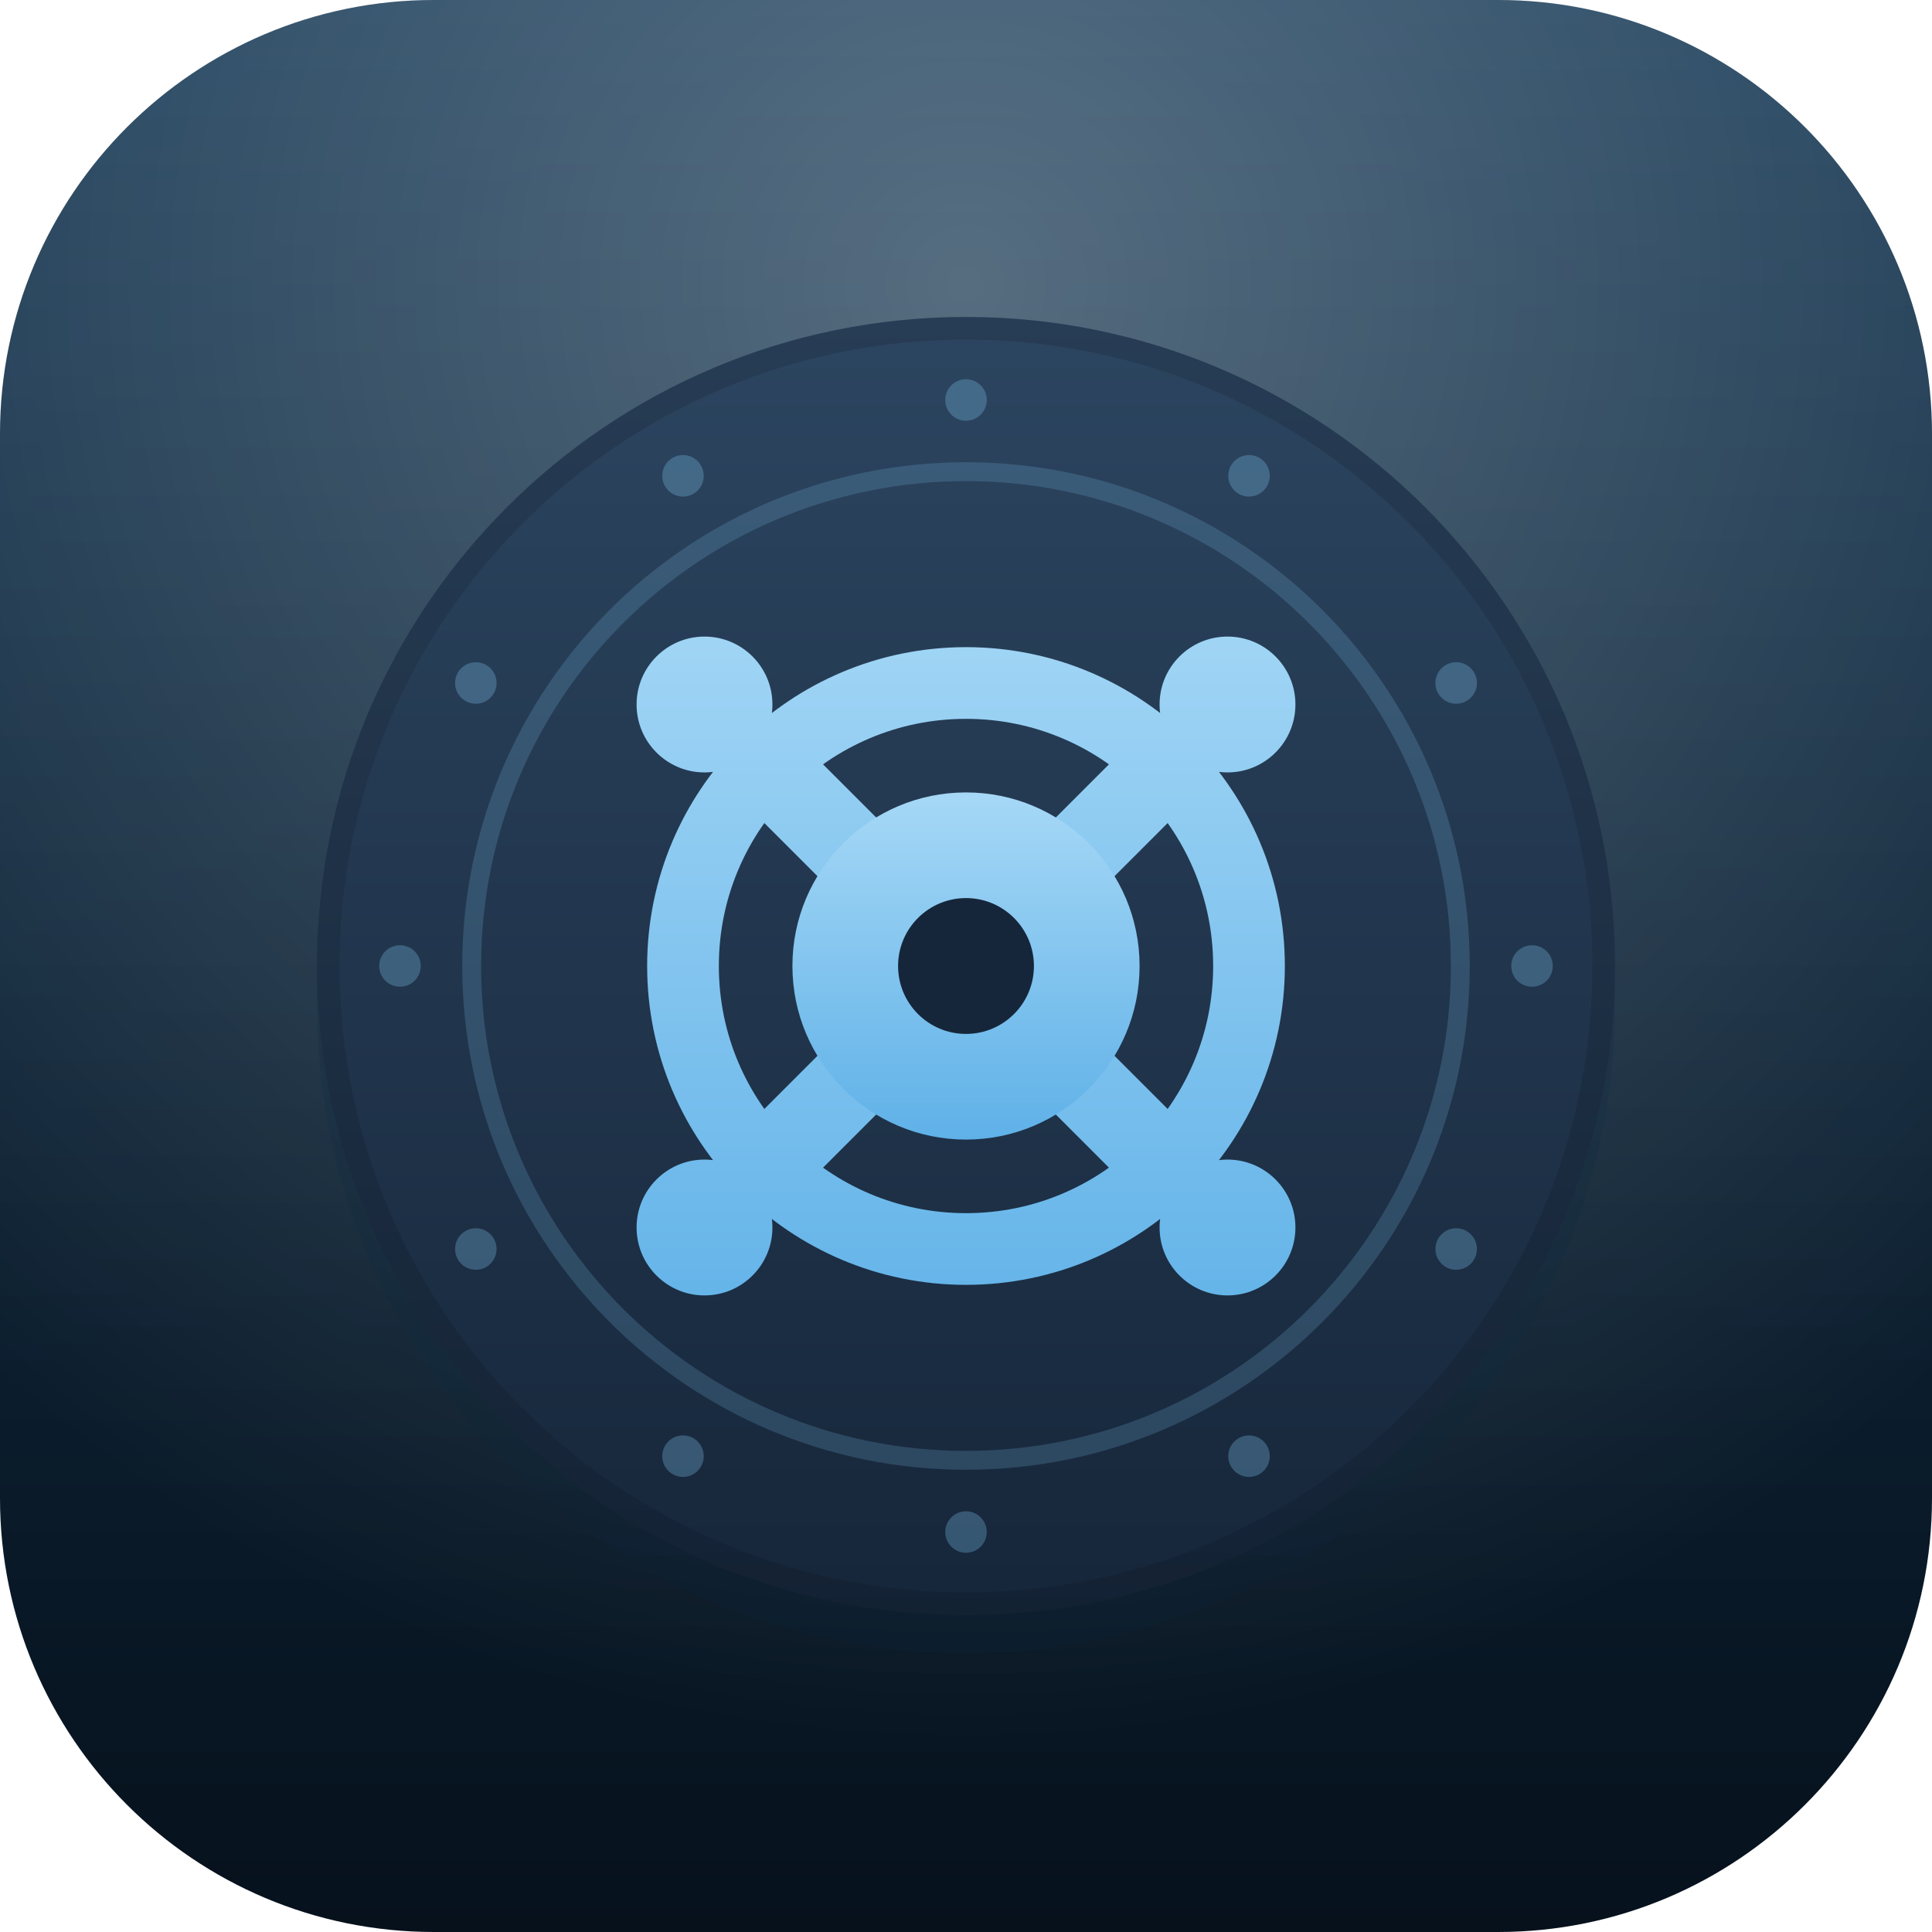
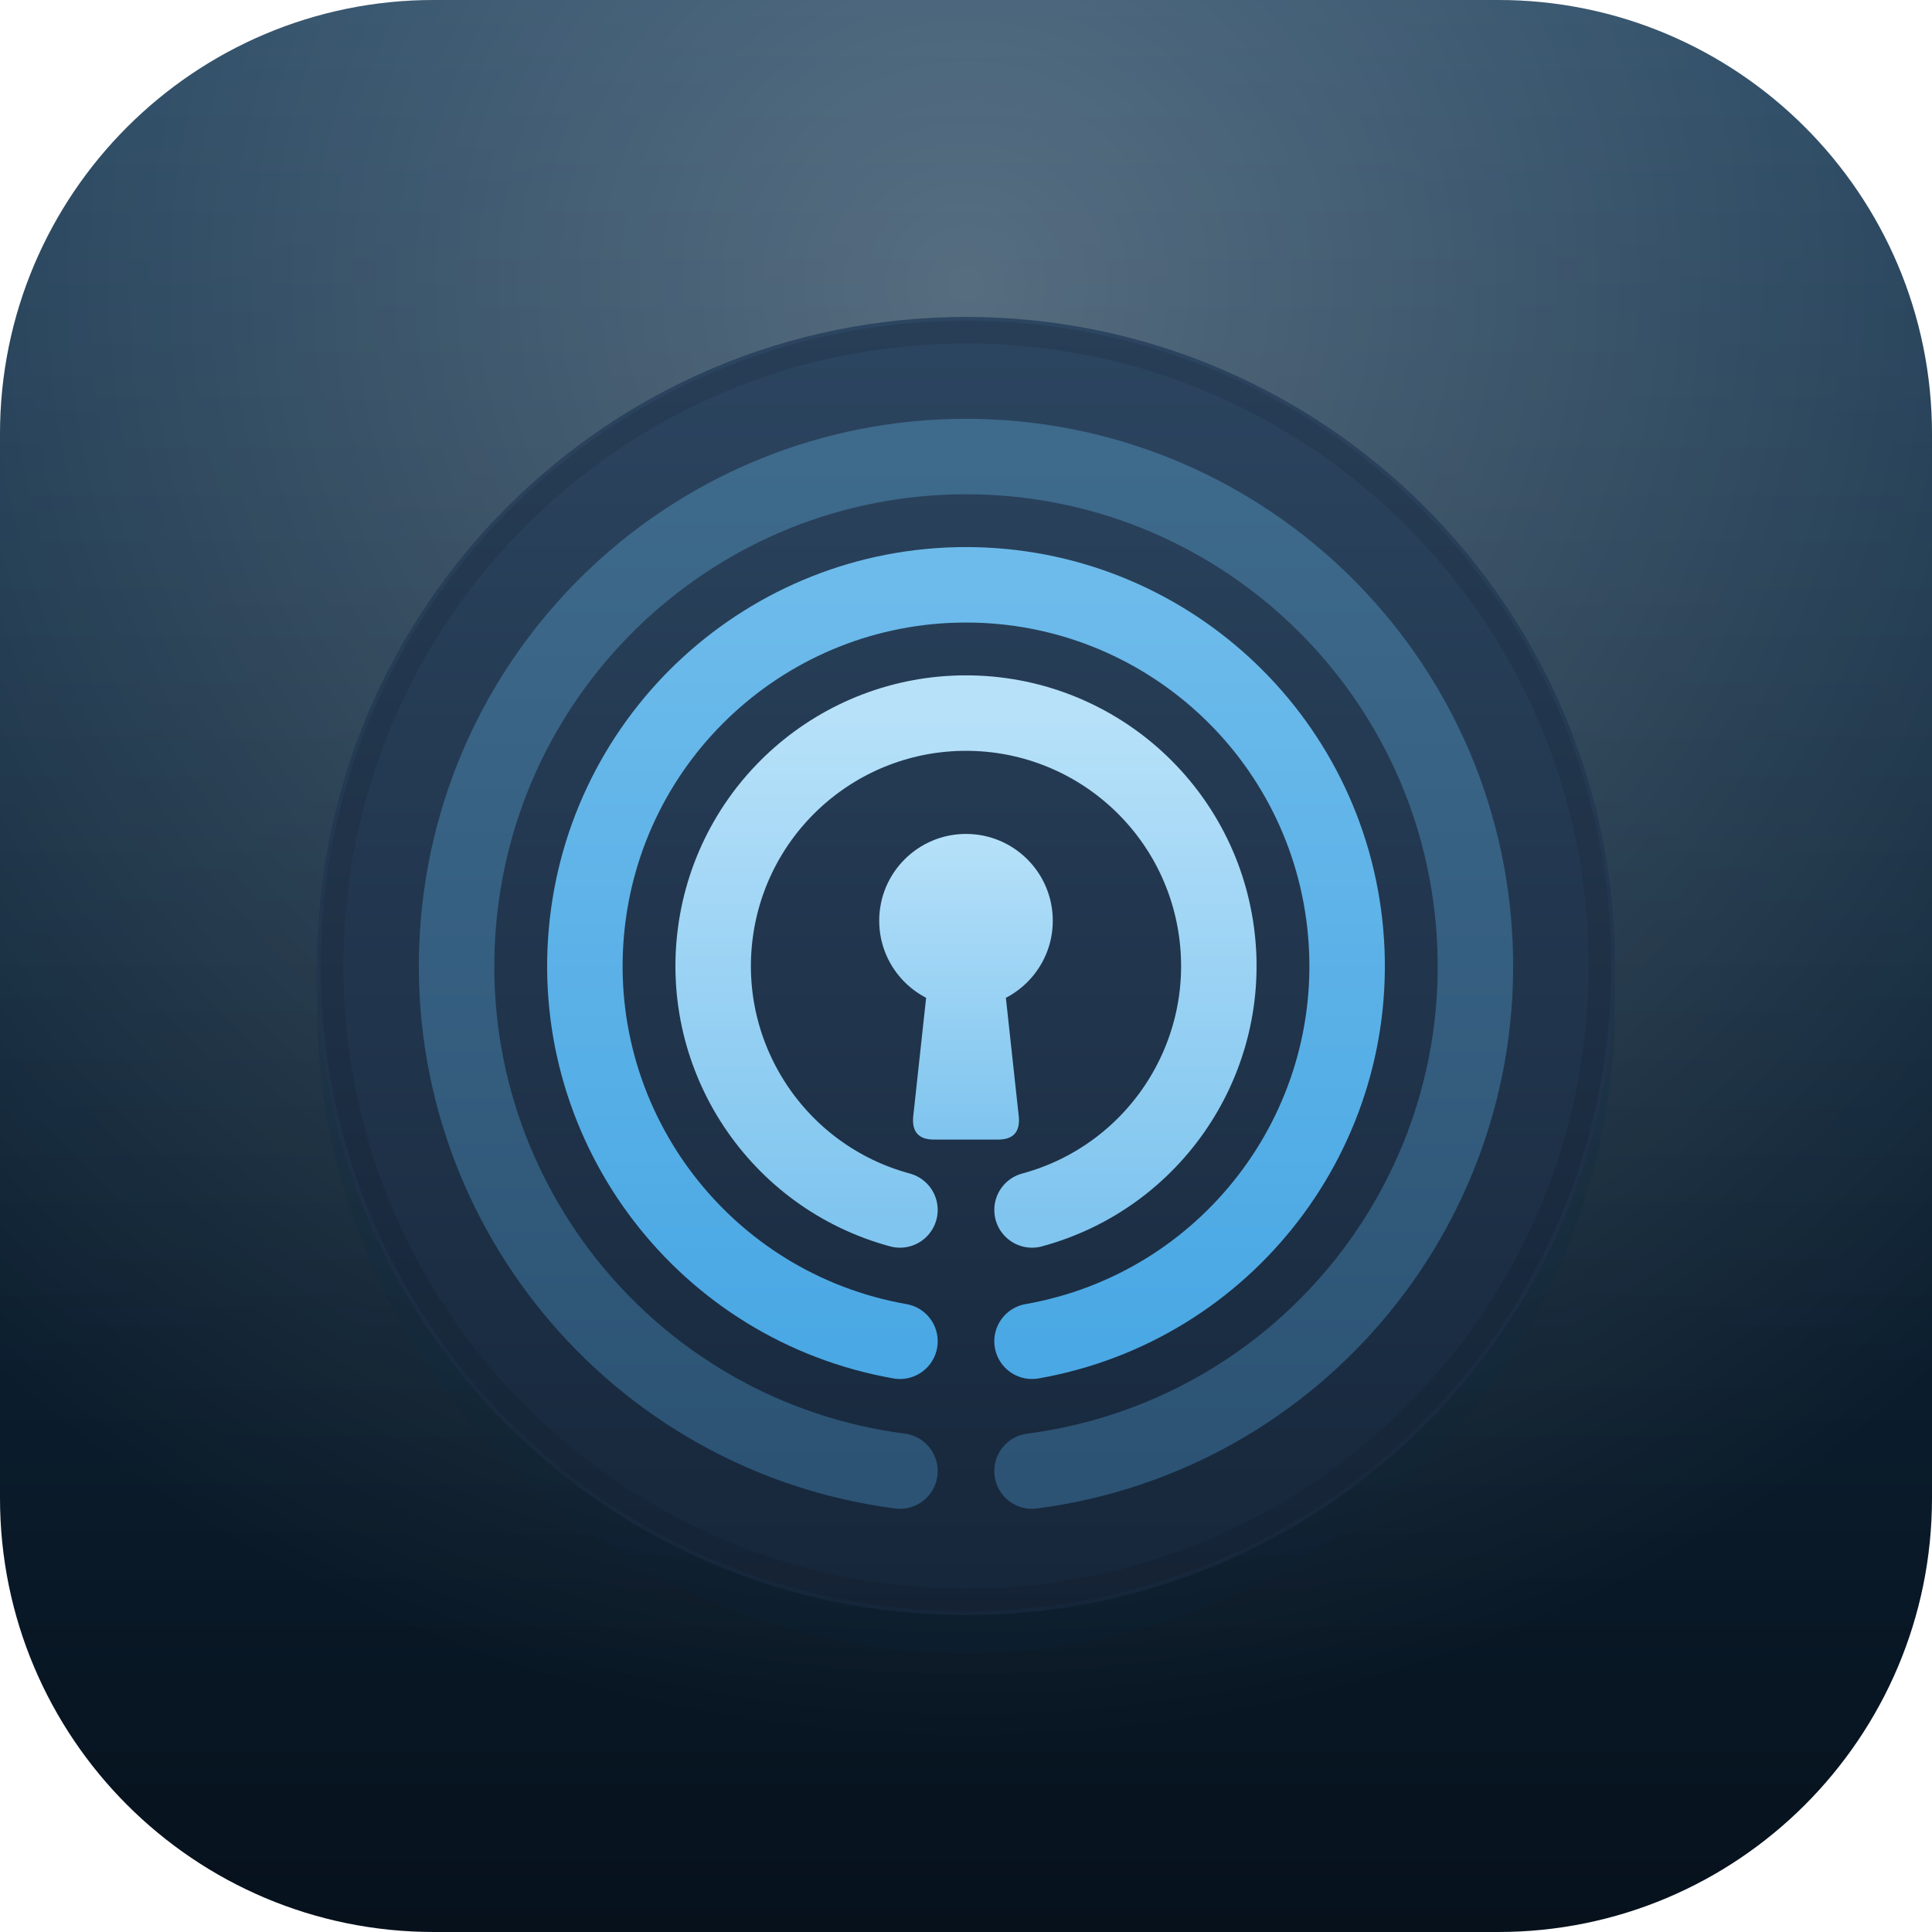
<svg xmlns="http://www.w3.org/2000/svg" viewBox="0 0 1024 1024" width="1024" height="1024">
  <defs>
    <clipPath id="sq">
      <rect width="1024" height="1024" rx="230" />
    </clipPath>
  </defs>
  <g clip-path="url(#sq)">
    <defs>
      <linearGradient id="L0bg" gradientUnits="userSpaceOnUse" x1="0" y1="0" x2="0" y2="1024">
        <stop offset="0" stop-color="#173A57" />
        <stop offset="1" stop-color="#06111C" />
      </linearGradient>
      <radialGradient id="L0hi" cx=".5" cy=".15" r=".75">
        <stop offset="0" stop-color="#FFFFFF" stop-opacity=".28" />
        <stop offset="1" stop-color="#FFFFFF" stop-opacity="0" />
      </radialGradient>
    </defs>
    <rect width="1024" height="1024" fill="url(#L0bg)" />
    <rect width="1024" height="1024" fill="url(#L0hi)" />
    <circle cx="512" cy="532" r="344" fill="#0B2A40" fill-opacity=".18" />
    <defs>
      <linearGradient id="L1d" gradientUnits="userSpaceOnUse" x1="0" y1="168" x2="0" y2="856">
        <stop offset="0" stop-color="#2C4560" />
        <stop offset="1" stop-color="#16263A" />
      </linearGradient>
    </defs>
    <circle cx="512" cy="512" r="344" fill="url(#L1d)" />
-     <circle cx="512" cy="512" r="338" fill="none" stroke="#000000" stroke-opacity=".12" stroke-width="12" />
-     <circle cx="512" cy="512" r="262" fill="none" stroke="#80C5EF" stroke-opacity=".20" stroke-width="10" />
-     <circle cx="512.0" cy="212.0" r="11" fill="#80C5EF" fill-opacity=".30" />
-     <circle cx="662.0" cy="252.2" r="11" fill="#80C5EF" fill-opacity=".30" />
-     <circle cx="771.8" cy="362.0" r="11" fill="#80C5EF" fill-opacity=".30" />
-     <circle cx="812.0" cy="512.0" r="11" fill="#80C5EF" fill-opacity=".30" />
-     <circle cx="771.8" cy="662.0" r="11" fill="#80C5EF" fill-opacity=".30" />
-     <circle cx="662.0" cy="771.8" r="11" fill="#80C5EF" fill-opacity=".30" />
-     <circle cx="512.0" cy="812.0" r="11" fill="#80C5EF" fill-opacity=".30" />
-     <circle cx="362.0" cy="771.8" r="11" fill="#80C5EF" fill-opacity=".30" />
-     <circle cx="252.2" cy="662.0" r="11" fill="#80C5EF" fill-opacity=".30" />
-     <circle cx="212.0" cy="512.0" r="11" fill="#80C5EF" fill-opacity=".30" />
-     <circle cx="252.2" cy="362.0" r="11" fill="#80C5EF" fill-opacity=".30" />
-     <circle cx="362.0" cy="252.2" r="11" fill="#80C5EF" fill-opacity=".30" />
+     <circle cx="512" cy="512" r="336" fill="none" stroke="#000000" stroke-opacity=".10" stroke-width="12" />
    <defs>
-       <linearGradient id="L2w" gradientUnits="userSpaceOnUse" x1="0" y1="300" x2="0" y2="724">
-         <stop offset="0" stop-color="#A6D8F6" />
-         <stop offset="1" stop-color="#5FB1E8" />
+       <linearGradient id="L2r" gradientUnits="userSpaceOnUse" x1="0" y1="242" x2="0" y2="782">
+         <stop offset="0" stop-color="#3E6A8C" />
+         <stop offset="1" stop-color="#2C5374" />
      </linearGradient>
    </defs>
-     <circle cx="512" cy="512" r="150" fill="none" stroke="url(#L2w)" stroke-width="38" />
-     <g stroke="url(#L2w)" stroke-width="44" stroke-linecap="round">
-       <line x1="650.6" y1="650.6" x2="373.4" y2="373.4" />
-       <line x1="373.4" y1="650.6" x2="650.6" y2="373.4" />
-     </g>
-     <circle cx="650.6" cy="650.6" r="36" fill="url(#L2w)" />
-     <circle cx="373.4" cy="650.6" r="36" fill="url(#L2w)" />
-     <circle cx="373.4" cy="373.4" r="36" fill="url(#L2w)" />
-     <circle cx="650.6" cy="373.4" r="36" fill="url(#L2w)" />
+     <path d="M477.0 779.7 A270 270 0 1 1 547.0 779.7" fill="none" stroke-width="40" stroke-linecap="round" stroke="url(#L2r)" />
    <defs>
-       <linearGradient id="L3h" gradientUnits="userSpaceOnUse" x1="0" y1="420" x2="0" y2="604">
-         <stop offset="0" stop-color="#A6D8F6" />
-         <stop offset="1" stop-color="#5FB1E8" />
+       <linearGradient id="L3r" gradientUnits="userSpaceOnUse" x1="0" y1="310" x2="0" y2="714">
+         <stop offset="0" stop-color="#6DBBEB" />
+         <stop offset="1" stop-color="#4AA8E4" />
      </linearGradient>
    </defs>
-     <circle cx="512" cy="512" r="92" fill="url(#L3h)" />
-     <circle cx="512" cy="512" r="36" fill="#16263A" />
+     <path d="M477.0 710.9 A202 202 0 1 1 547.0 710.9" fill="none" stroke-width="40" stroke-linecap="round" stroke="url(#L3r)" />
+     <defs>
+       <linearGradient id="L4r" gradientUnits="userSpaceOnUse" x1="0" y1="378" x2="0" y2="646">
+         <stop offset="0" stop-color="#B7E1F9" />
+         <stop offset="1" stop-color="#80C5EF" />
+       </linearGradient>
+     </defs>
+     <path d="M477.0 641.3 A134 134 0 1 1 547.0 641.3" fill="none" stroke-width="40" stroke-linecap="round" stroke="url(#L4r)" />
+     <defs>
+       <linearGradient id="L5h" gradientUnits="userSpaceOnUse" x1="0" y1="440" x2="0" y2="600">
+         <stop offset="0" stop-color="#B7E1F9" />
+         <stop offset="1" stop-color="#80C5EF" />
+       </linearGradient>
+     </defs>
+     <circle cx="512" cy="488" r="46" fill="url(#L5h)" />
+     <path d="M494 500 L530 500 L540 592 Q541 604 529 604 L495 604 Q483 604 484 592 Z" fill="url(#L5h)" />
  </g>
</svg>
